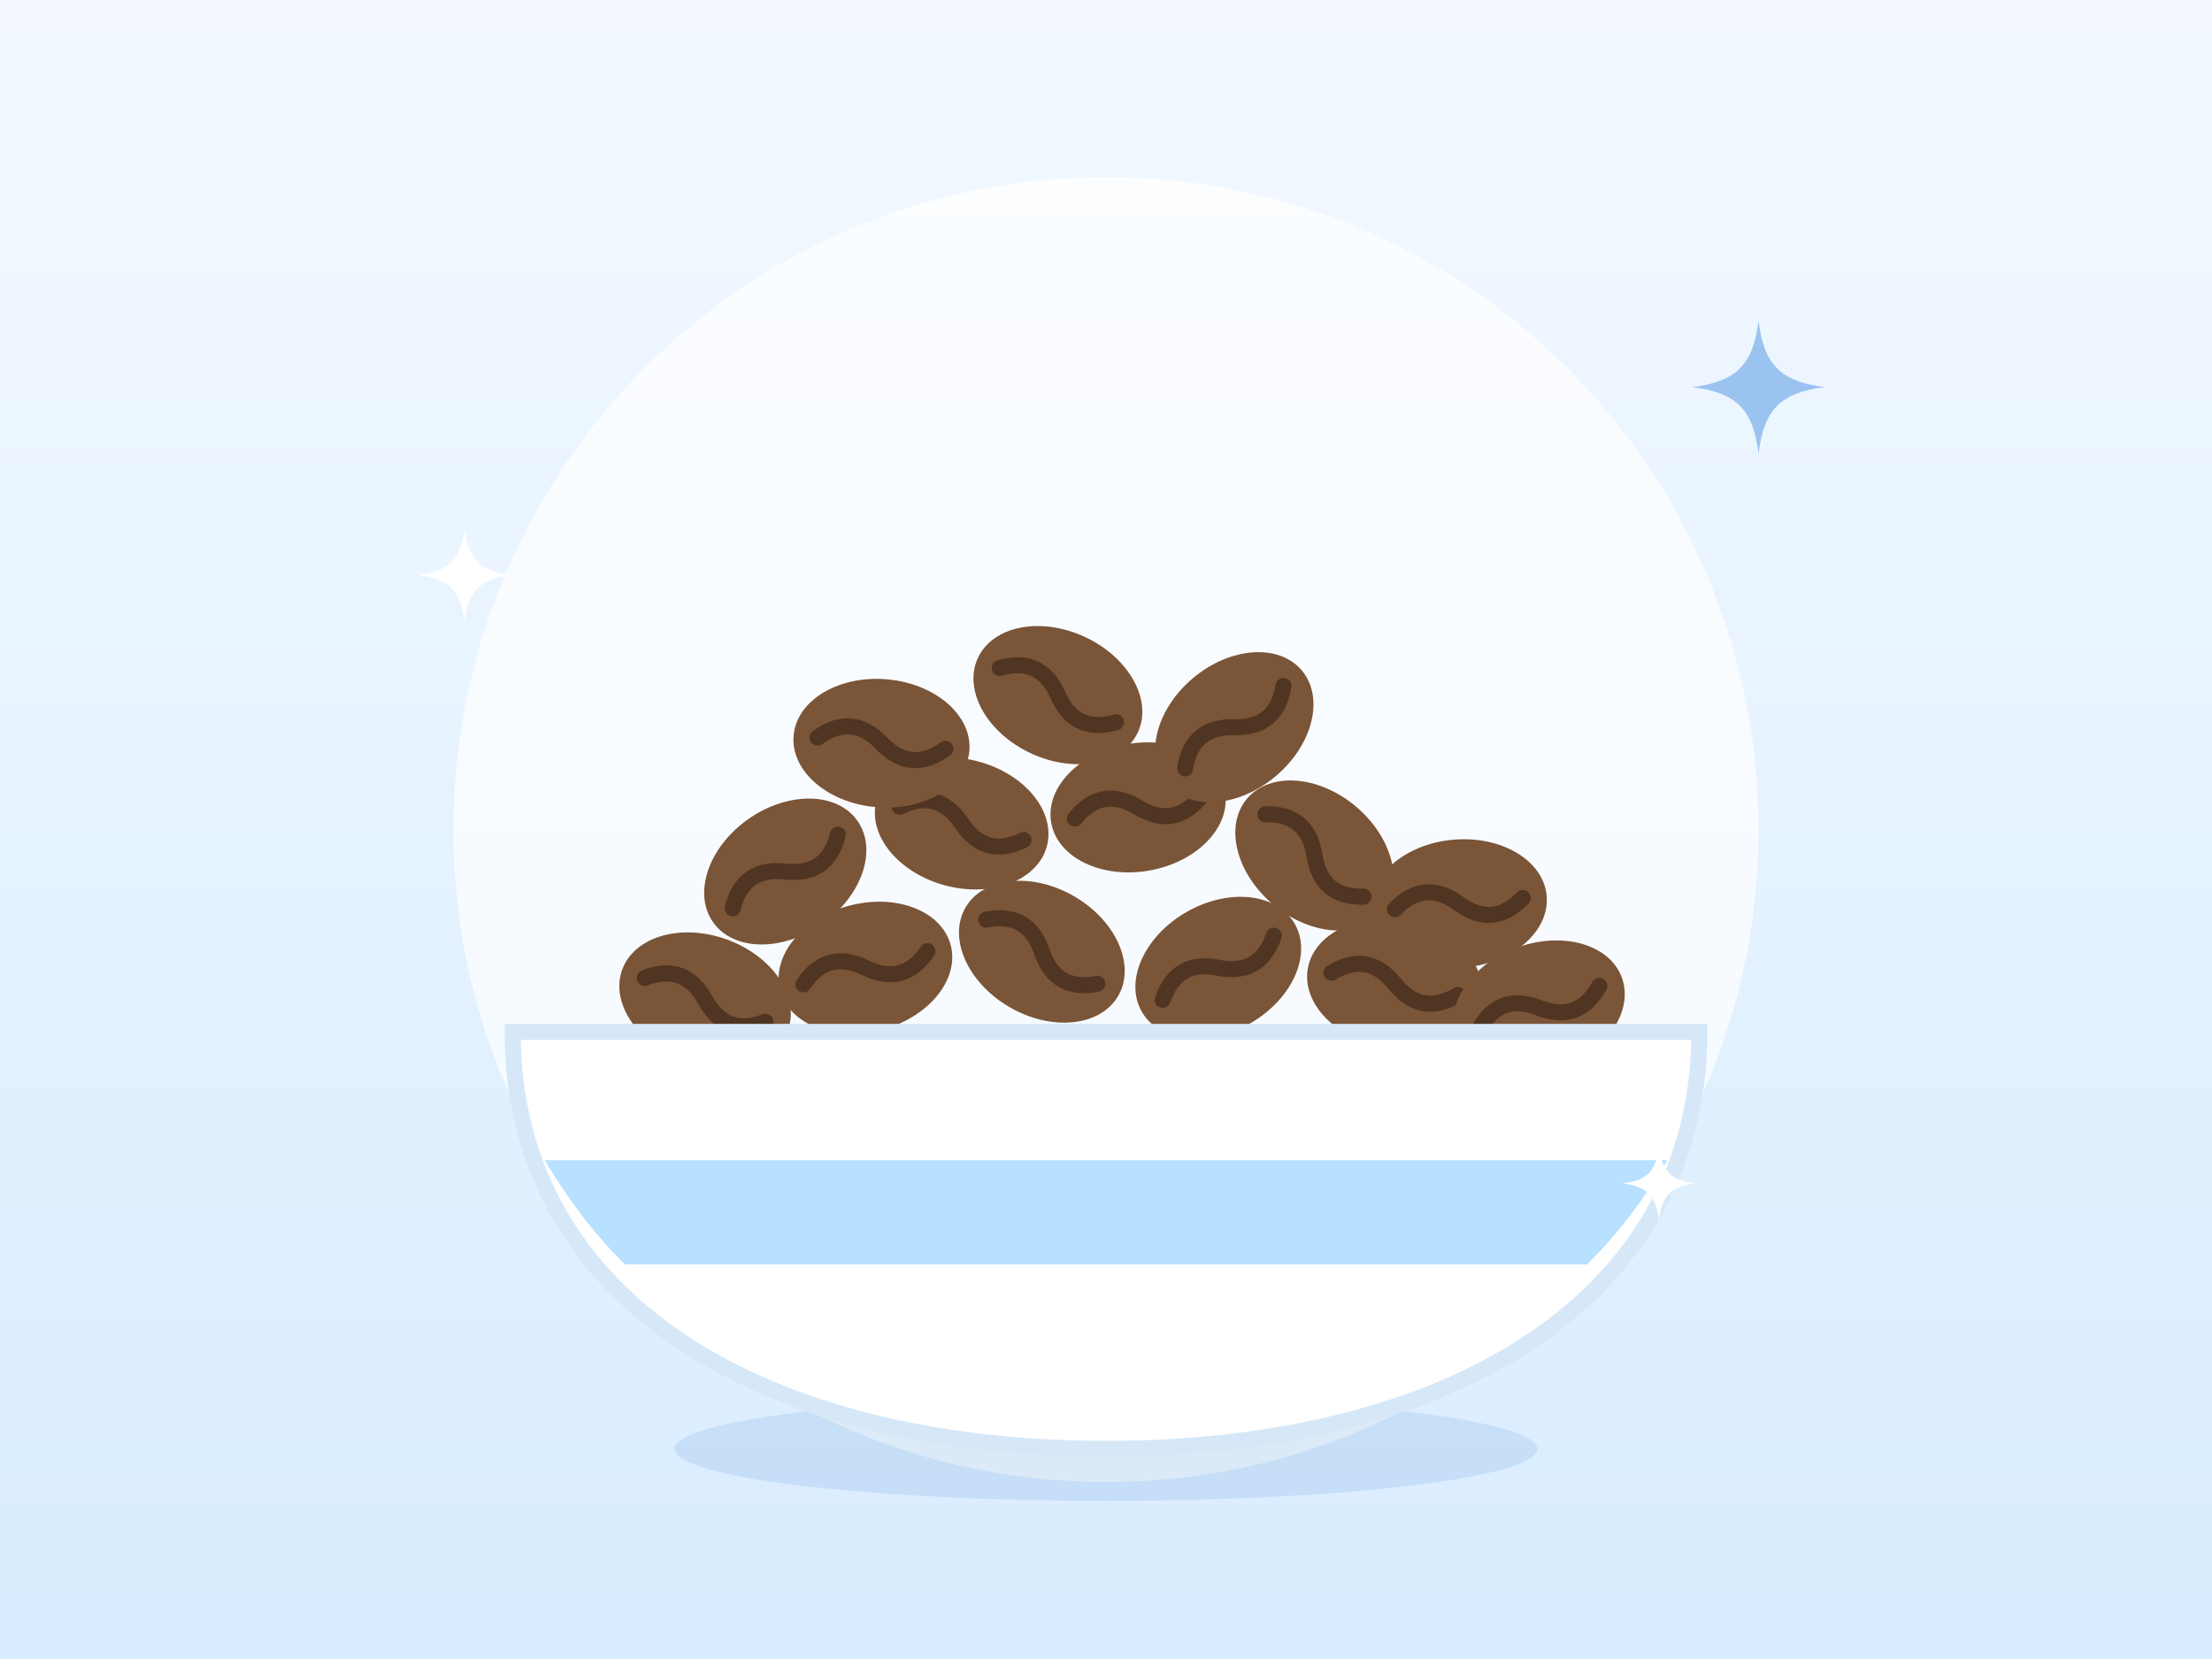
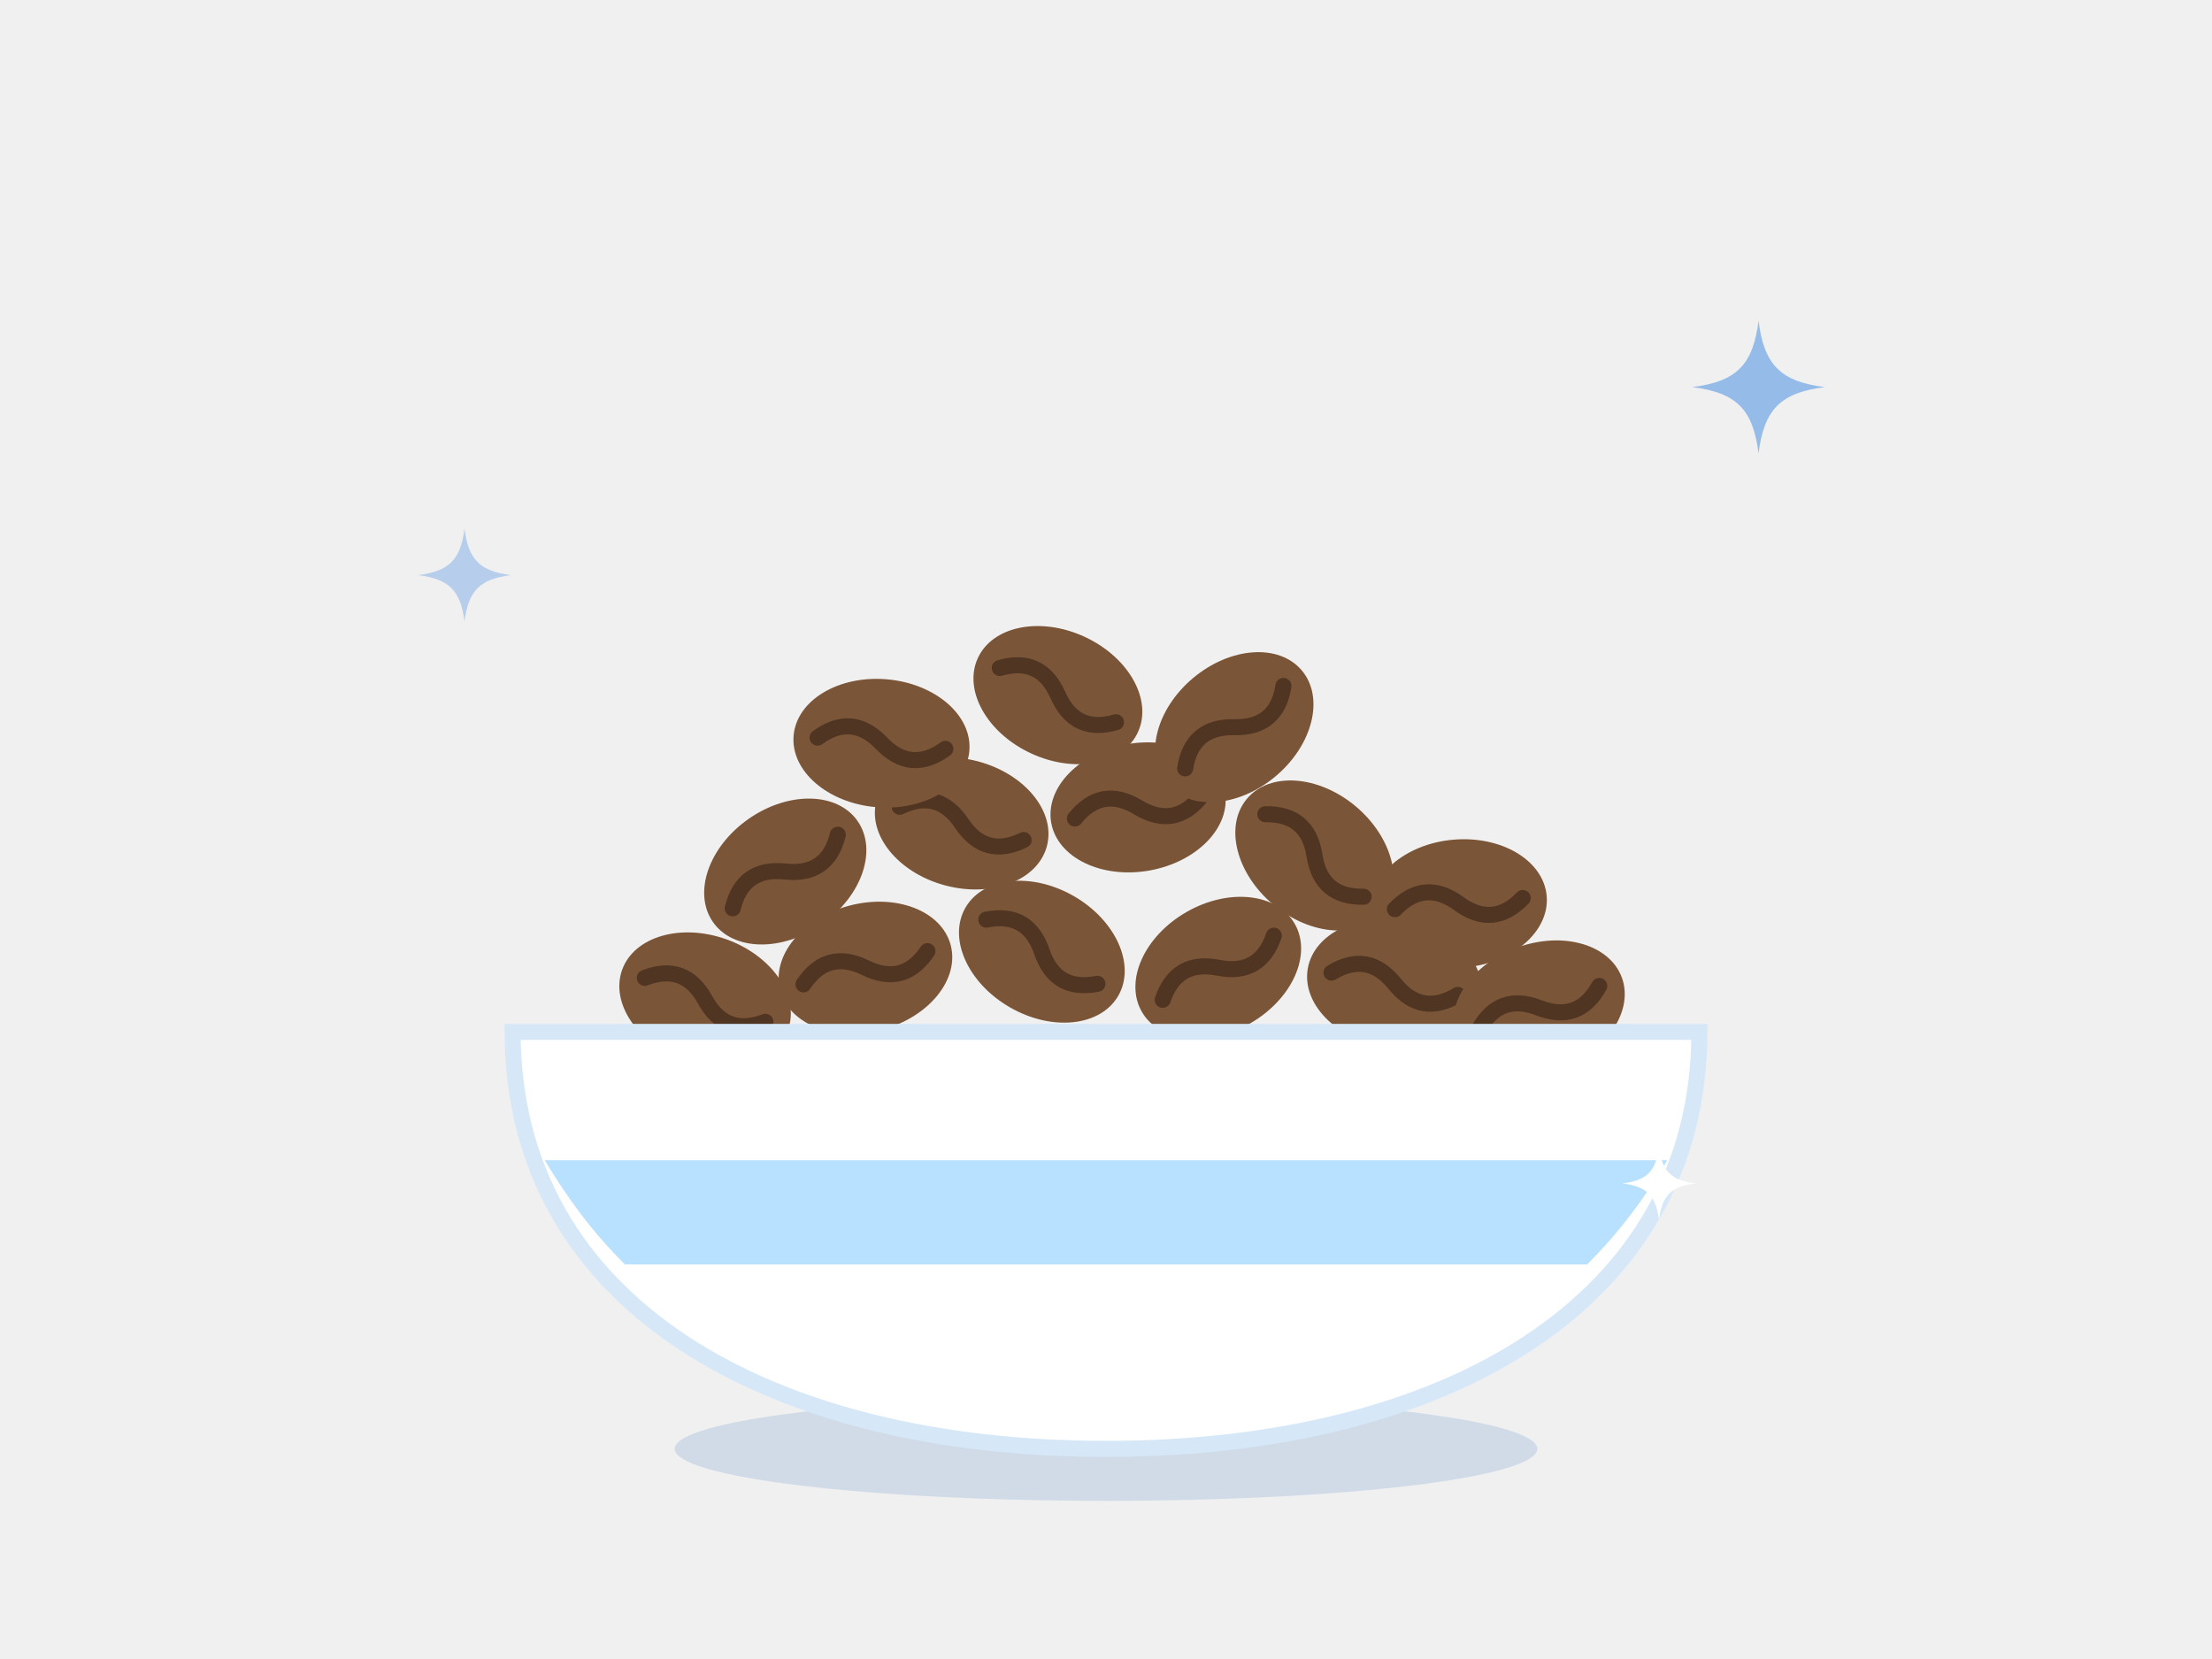
<svg xmlns="http://www.w3.org/2000/svg" viewBox="0 0 400 300" width="400" height="300">
-   <defs>
-     <linearGradient id="bg" x1="0" y1="0" x2="0" y2="1">
-       <stop offset="0" stop-color="#f3f9ff" />
-       <stop offset="1" stop-color="#d8ecff" />
-     </linearGradient>
-   </defs>
-   <rect width="400" height="300" fill="url(#bg)" />
-   <circle cx="200" cy="150" r="118" fill="#fff" opacity=".7" />
-   <ellipse cx="200" cy="262" rx="78" ry="9.4" fill="#2a6dbf" opacity="0.12" />
+   <ellipse cx="200" cy="262" rx="78" ry="9.4" fill="#2a6dbf" opacity="0.16" />
  <g transform="translate(200 262) scale(1.45)">
    <g transform="translate(-50 -56) rotate(20)">
      <ellipse rx="11" ry="8" fill="#7b5537" />
      <path fill="none" stroke="#4f3522" stroke-width="2" stroke-linecap="round" d="M-8 0q4-3.5 8 0t8 0" />
    </g>
    <g transform="translate(-30 -60) rotate(-15)">
      <ellipse rx="11" ry="8" fill="#7b5537" />
      <path fill="none" stroke="#4f3522" stroke-width="2" stroke-linecap="round" d="M-8 0q4-3.5 8 0t8 0" />
    </g>
    <g transform="translate(-8 -62) rotate(30)">
      <ellipse rx="11" ry="8" fill="#7b5537" />
      <path fill="none" stroke="#4f3522" stroke-width="2" stroke-linecap="round" d="M-8 0q4-3.5 8 0t8 0" />
    </g>
    <g transform="translate(14 -60) rotate(-30)">
      <ellipse rx="11" ry="8" fill="#7b5537" />
      <path fill="none" stroke="#4f3522" stroke-width="2" stroke-linecap="round" d="M-8 0q4-3.5 8 0t8 0" />
    </g>
    <g transform="translate(36 -58) rotate(10)">
      <ellipse rx="11" ry="8" fill="#7b5537" />
      <path fill="none" stroke="#4f3522" stroke-width="2" stroke-linecap="round" d="M-8 0q4-3.5 8 0t8 0" />
    </g>
    <g transform="translate(54 -55) rotate(-20)">
      <ellipse rx="11" ry="8" fill="#7b5537" />
      <path fill="none" stroke="#4f3522" stroke-width="2" stroke-linecap="round" d="M-8 0q4-3.5 8 0t8 0" />
    </g>
    <g transform="translate(-40 -72) rotate(-35)">
      <ellipse rx="11" ry="8" fill="#7b5537" />
      <path fill="none" stroke="#4f3522" stroke-width="2" stroke-linecap="round" d="M-8 0q4-3.5 8 0t8 0" />
    </g>
    <g transform="translate(-18 -78) rotate(15)">
      <ellipse rx="11" ry="8" fill="#7b5537" />
      <path fill="none" stroke="#4f3522" stroke-width="2" stroke-linecap="round" d="M-8 0q4-3.5 8 0t8 0" />
    </g>
    <g transform="translate(4 -80) rotate(-10)">
      <ellipse rx="11" ry="8" fill="#7b5537" />
      <path fill="none" stroke="#4f3522" stroke-width="2" stroke-linecap="round" d="M-8 0q4-3.5 8 0t8 0" />
    </g>
    <g transform="translate(26 -74) rotate(40)">
      <ellipse rx="11" ry="8" fill="#7b5537" />
      <path fill="none" stroke="#4f3522" stroke-width="2" stroke-linecap="round" d="M-8 0q4-3.5 8 0t8 0" />
    </g>
    <g transform="translate(44 -68) rotate(-5)">
      <ellipse rx="11" ry="8" fill="#7b5537" />
      <path fill="none" stroke="#4f3522" stroke-width="2" stroke-linecap="round" d="M-8 0q4-3.5 8 0t8 0" />
    </g>
    <g transform="translate(-6 -94) rotate(25)">
      <ellipse rx="11" ry="8" fill="#7b5537" />
      <path fill="none" stroke="#4f3522" stroke-width="2" stroke-linecap="round" d="M-8 0q4-3.5 8 0t8 0" />
    </g>
    <g transform="translate(16 -90) rotate(-40)">
      <ellipse rx="11" ry="8" fill="#7b5537" />
      <path fill="none" stroke="#4f3522" stroke-width="2" stroke-linecap="round" d="M-8 0q4-3.5 8 0t8 0" />
    </g>
    <g transform="translate(-28 -88) rotate(5)">
      <ellipse rx="11" ry="8" fill="#7b5537" />
      <path fill="none" stroke="#4f3522" stroke-width="2" stroke-linecap="round" d="M-8 0q4-3.5 8 0t8 0" />
    </g>
    <path fill="#fff" stroke="#d6e8f8" stroke-width="2" d="M-74-52H74C74-18 42 0 0 0s-74-18-74-52z" />
    <path fill="#b8e0ff" d="M-70-36h140c-3 5-6 9-10 13h-120c-4-4-7-8-10-13z" />
  </g>
  <g transform="translate(318 70) scale(1)">
-     <path fill="#4a90e2" opacity="0.5" d="M0-12C1-4 4-1 12 0 4 1 1 4 0 12-1 4-4 1-12 0-4-1-1-4 0-12z" />
+     <path fill="#4a90e2" opacity="0.55" d="M0-12C1-4 4-1 12 0 4 1 1 4 0 12-1 4-4 1-12 0-4-1-1-4 0-12z" />
  </g>
  <g transform="translate(84 104) scale(0.7)">
-     <path fill="#fff" opacity="1" d="M0-12C1-4 4-1 12 0 4 1 1 4 0 12-1 4-4 1-12 0-4-1-1-4 0-12z" />
+     <path fill="#4a90e2" opacity="0.35" d="M0-12C1-4 4-1 12 0 4 1 1 4 0 12-1 4-4 1-12 0-4-1-1-4 0-12z" />
  </g>
  <g transform="translate(300 214) scale(0.55)">
    <path fill="#fff" opacity="1" d="M0-12C1-4 4-1 12 0 4 1 1 4 0 12-1 4-4 1-12 0-4-1-1-4 0-12z" />
  </g>
</svg>
